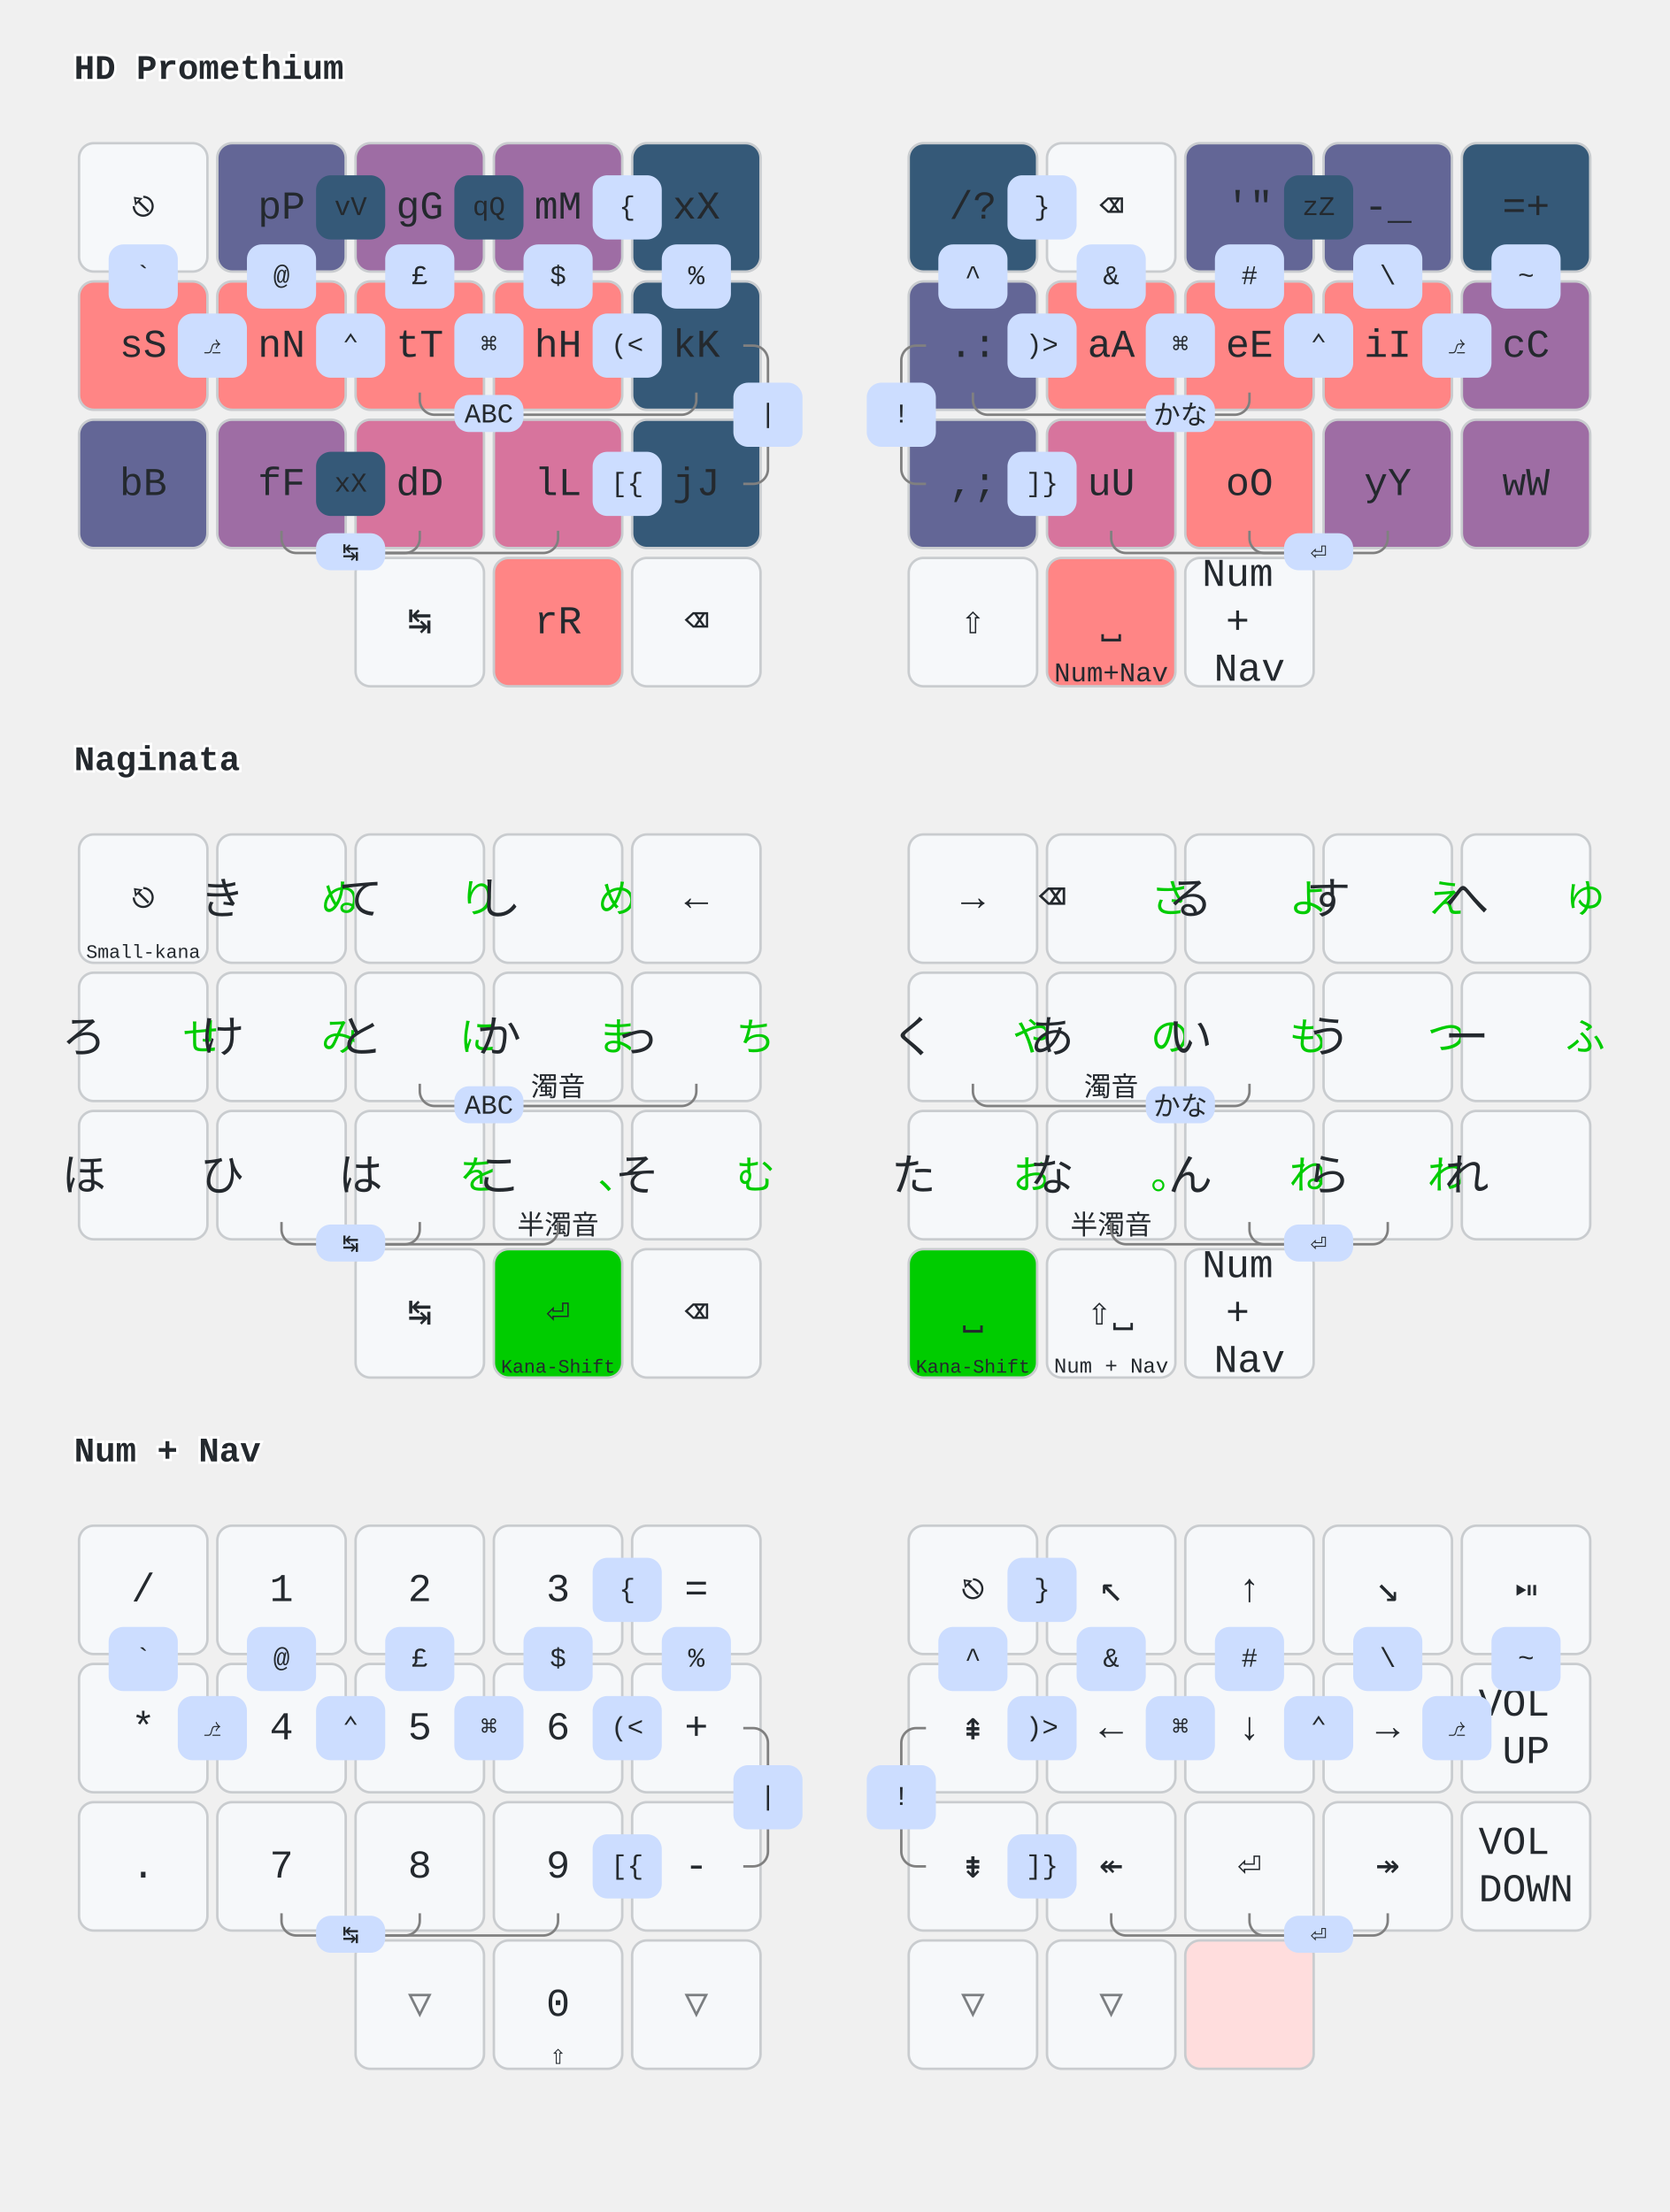
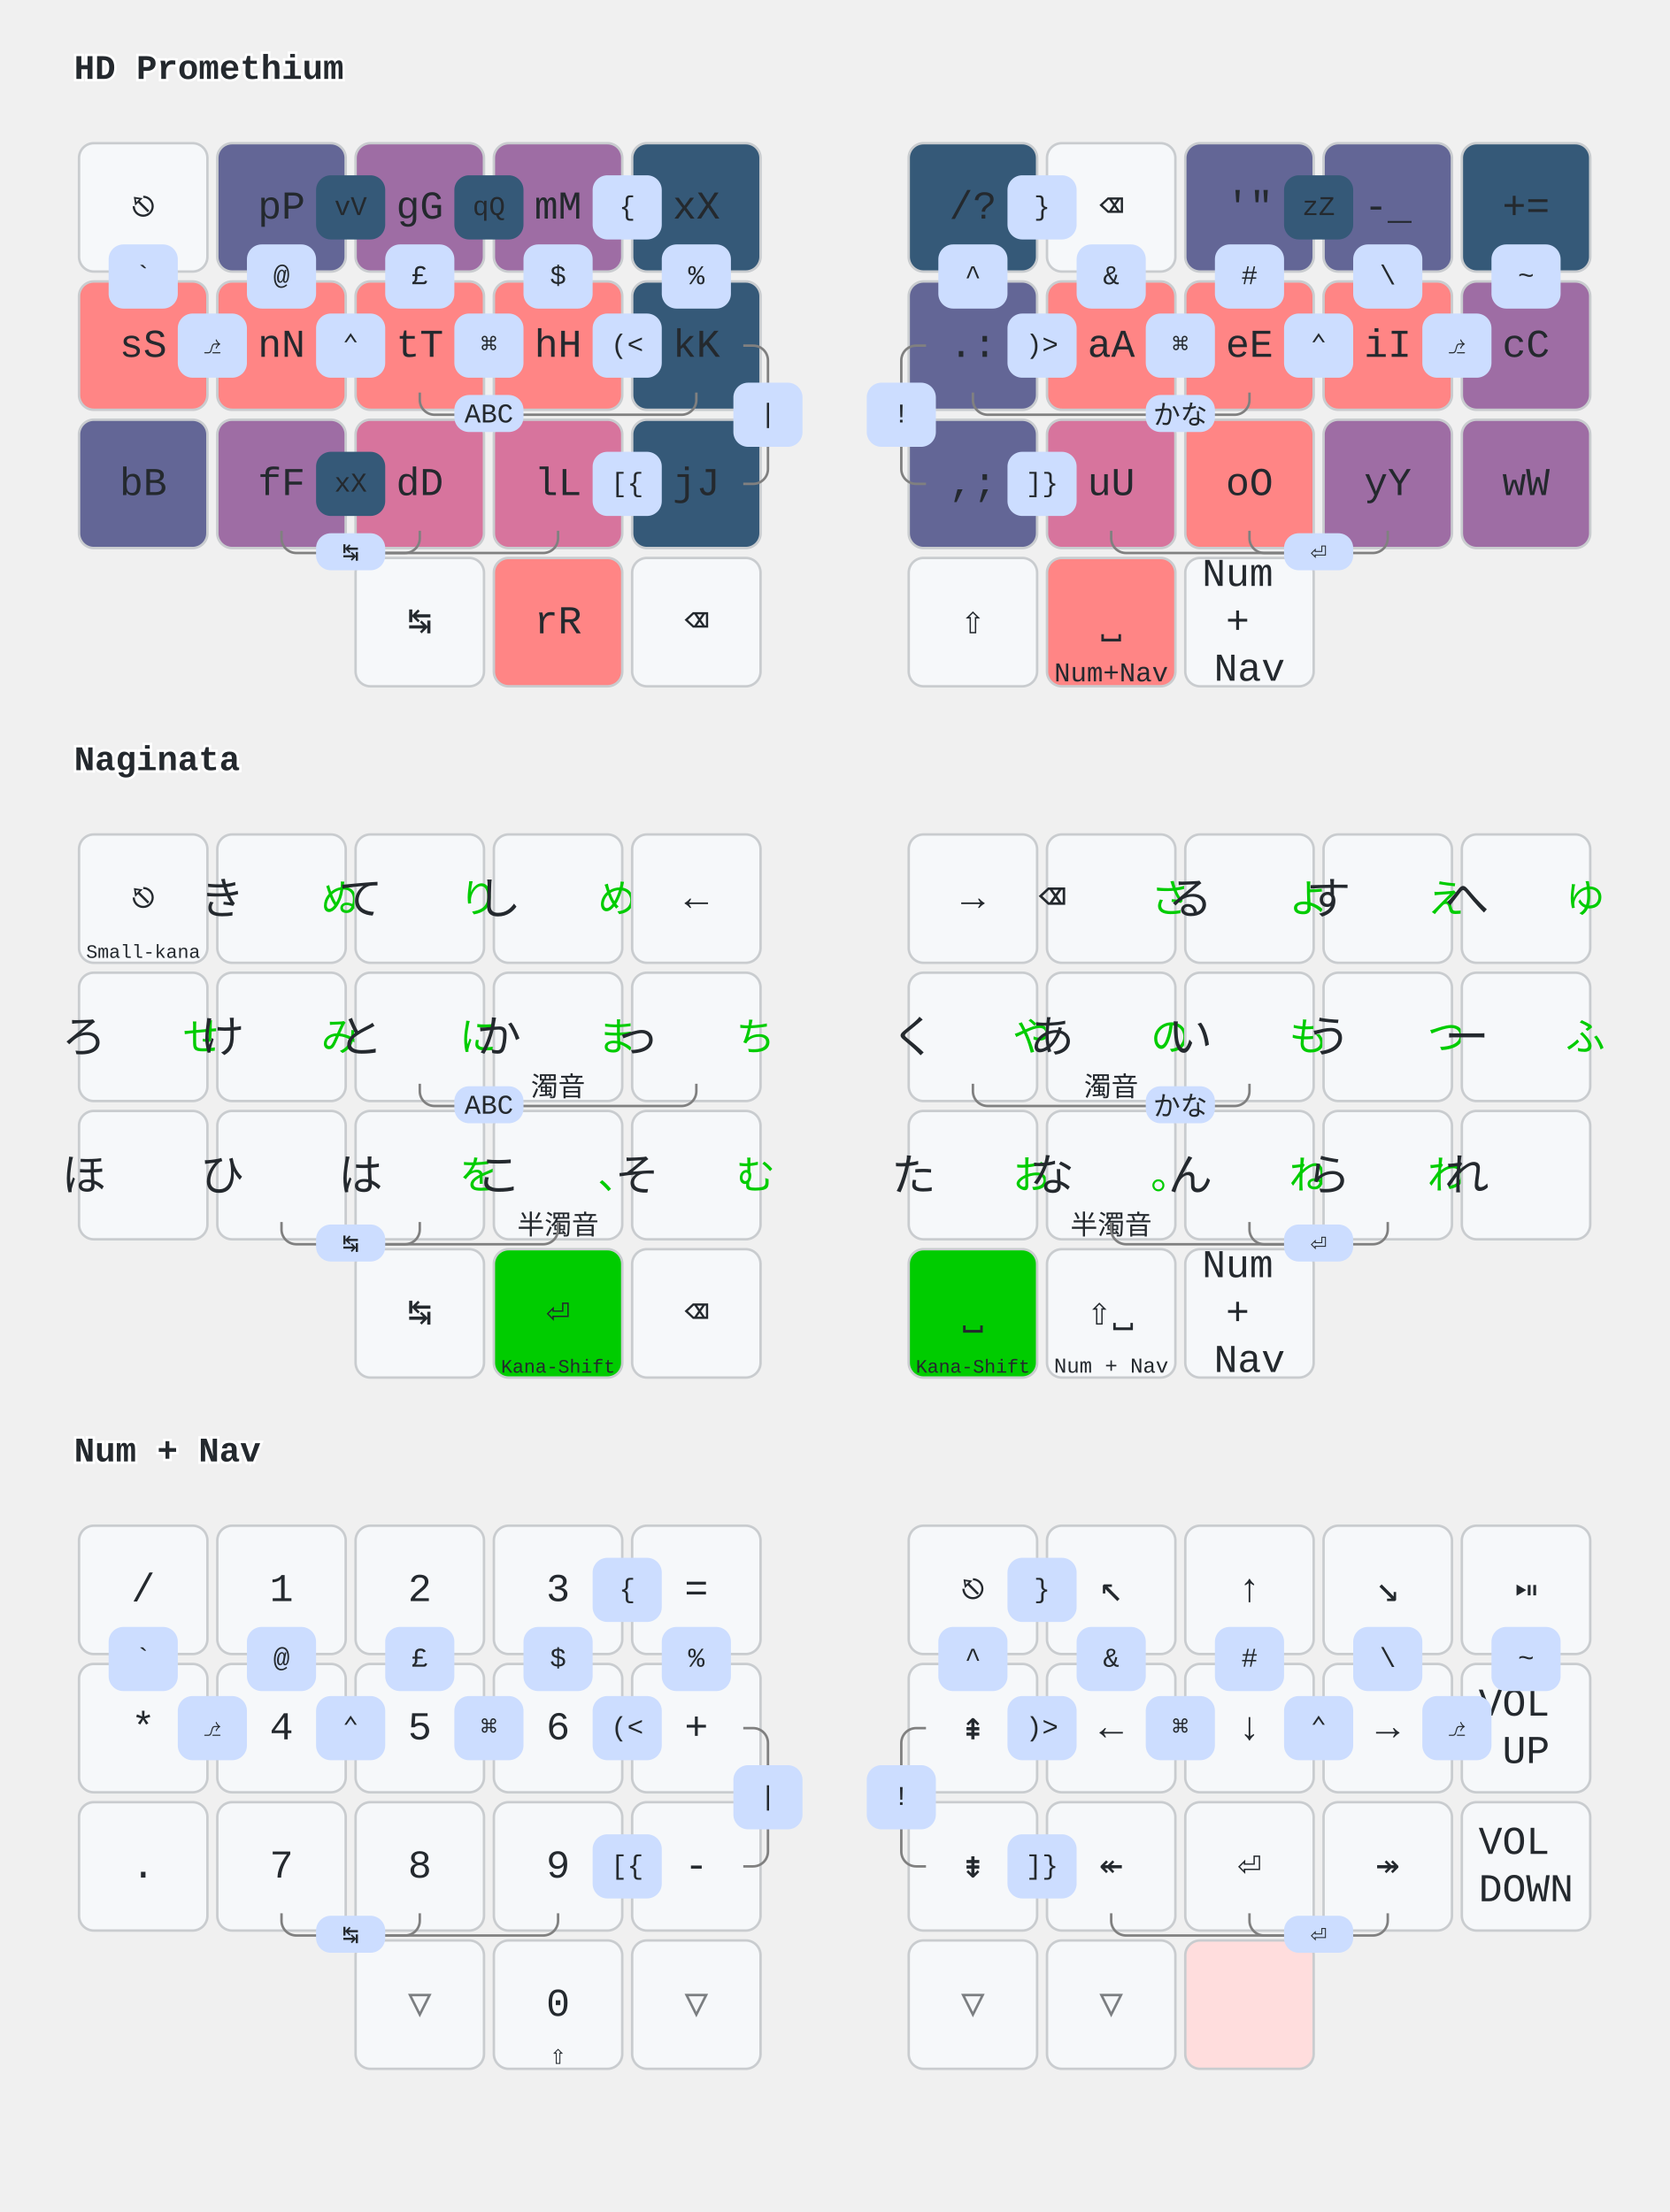
<svg xmlns="http://www.w3.org/2000/svg" width="676" height="896" viewBox="0 0 676 896" class="keymap">
  <style>/* inherit to force styles through use tags*/
svg path {
    fill: inherit;
}
/* font and background color specifications */
svg.keymap {
    font-family: SFMono-Regular,Consolas,Liberation Mono,Menlo,monospace;
    font-size: 14px;
    font-kerning: normal;
    text-rendering: optimizeLegibility;
    fill: #24292e;
}

/* default key styling */
rect.key {
    fill: #f6f8fa;
    stroke: #c9cccf;
    stroke-width: 1;
}

/* color accent for combo boxes */
rect.combo {
    fill: #cdf;
}

/* color accent for held keys */
rect.held, rect.combo.held {
    fill: #fdd;
}

/* color accent for ghost (optional) keys */
rect.ghost, rect.combo.ghost {
    stroke-dasharray: 4, 4;
    stroke-width: 2;
}

text {
    text-anchor: middle;
    dominant-baseline: middle;
}

/* styling for layer labels */
text.label {
    font-weight: bold;
    text-anchor: start;
    stroke: white;
    stroke-width: 2;
    paint-order: stroke;
}

text.tap {
    font-size: 16px;
}

/* styling for combo tap, and key hold/shifted label text */
text.combo, text.hold, text.shifted {
    font-size: 11px;
}

text.hold {
    text-anchor: middle;
    dominant-baseline: auto;
}

text.shifted {
    text-anchor: middle;
    dominant-baseline: hanging;
}

/* styling for hold/shifted label text in combo box */
text.combo.hold, text.combo.shifted {
    font-size: 8px;
}

/* lighter symbol for transparent keys */
text.trans {
    fill: #7b7e81;
}

/* styling for combo dendrons */
path.combo {
    stroke-width: 1;
    stroke: gray;
    fill: none;
}

/* Start Tabler Icons Cleanup */
/* cannot use height/width with glyphs */
.icon-tabler &gt; path {
    fill: inherit;
    stroke: inherit;
}
/* hide tabler's default box */
.icon-tabler &gt; path[stroke="none"][fill="none"] {
    visibility: collapse;
}

rect.low {
    fill: #355978;
}
rect.medium-low {
    fill: #636696;
}
rect.medium {
    fill: #9E6DA4;
}
rect.medium-high {
    fill: #D7749D;
}
rect.high {
    fill: #FF8585;
}

/* green styling for Naginata kana-shift */
rect.kshift {
    fill: #00CC00;
}
text.left {
    font-size: 18px;
    translate: 16px 7px;
}
text.right {
    fill: #00CC00;
    font-size: 16px;
    translate: -16px -10px;
}
</style>
  <g transform="translate(30, 0)" class="layer-HD Promethium">
    <text x="0" y="28" class="label" id="HD-Promethium">HD Promethium</text>
    <g transform="translate(0, 56)">
      <g transform="translate(28, 28)" class="key keypos-0">
        <rect rx="6" ry="6" x="-26" y="-26" width="52" height="52" class="key" />
        <text x="0" y="0" class="key tap">⎋</text>
      </g>
      <g transform="translate(84, 28)" class="key medium-low keypos-1">
        <rect rx="6" ry="6" x="-26" y="-26" width="52" height="52" class="key medium-low" />
        <text x="0" y="0" class="key medium-low tap">pP</text>
      </g>
      <g transform="translate(140, 28)" class="key medium keypos-2">
        <rect rx="6" ry="6" x="-26" y="-26" width="52" height="52" class="key medium" />
        <text x="0" y="0" class="key medium tap">gG</text>
      </g>
      <g transform="translate(196, 28)" class="key medium keypos-3">
        <rect rx="6" ry="6" x="-26" y="-26" width="52" height="52" class="key medium" />
        <text x="0" y="0" class="key medium tap">mM</text>
      </g>
      <g transform="translate(252, 28)" class="key low keypos-4">
        <rect rx="6" ry="6" x="-26" y="-26" width="52" height="52" class="key low" />
        <text x="0" y="0" class="key low tap">xX</text>
      </g>
      <g transform="translate(364, 28)" class="key low keypos-5">
        <rect rx="6" ry="6" x="-26" y="-26" width="52" height="52" class="key low" />
        <text x="0" y="0" class="key low tap">/?</text>
      </g>
      <g transform="translate(420, 28)" class="key keypos-6">
        <rect rx="6" ry="6" x="-26" y="-26" width="52" height="52" class="key" />
        <text x="0" y="0" class="key tap">⌫</text>
      </g>
      <g transform="translate(476, 28)" class="key medium-low keypos-7">
        <rect rx="6" ry="6" x="-26" y="-26" width="52" height="52" class="key medium-low" />
        <text x="0" y="0" class="key medium-low tap">'"</text>
      </g>
      <g transform="translate(532, 28)" class="key medium-low keypos-8">
        <rect rx="6" ry="6" x="-26" y="-26" width="52" height="52" class="key medium-low" />
        <text x="0" y="0" class="key medium-low tap">-_</text>
      </g>
      <g transform="translate(588, 28)" class="key low keypos-9">
        <rect rx="6" ry="6" x="-26" y="-26" width="52" height="52" class="key low" />
-         <text x="0" y="0" class="key low tap">=+</text>
+         <text x="0" y="0" class="key low tap">+=</text>
      </g>
      <g transform="translate(28, 84)" class="key high keypos-10">
        <rect rx="6" ry="6" x="-26" y="-26" width="52" height="52" class="key high" />
        <text x="0" y="0" class="key high tap">sS</text>
      </g>
      <g transform="translate(84, 84)" class="key high keypos-11">
        <rect rx="6" ry="6" x="-26" y="-26" width="52" height="52" class="key high" />
        <text x="0" y="0" class="key high tap">nN</text>
      </g>
      <g transform="translate(140, 84)" class="key high keypos-12">
        <rect rx="6" ry="6" x="-26" y="-26" width="52" height="52" class="key high" />
        <text x="0" y="0" class="key high tap">tT</text>
      </g>
      <g transform="translate(196, 84)" class="key high keypos-13">
        <rect rx="6" ry="6" x="-26" y="-26" width="52" height="52" class="key high" />
        <text x="0" y="0" class="key high tap">hH</text>
      </g>
      <g transform="translate(252, 84)" class="key low keypos-14">
        <rect rx="6" ry="6" x="-26" y="-26" width="52" height="52" class="key low" />
        <text x="0" y="0" class="key low tap">kK</text>
      </g>
      <g transform="translate(364, 84)" class="key medium-low keypos-15">
        <rect rx="6" ry="6" x="-26" y="-26" width="52" height="52" class="key medium-low" />
        <text x="0" y="0" class="key medium-low tap">.:</text>
      </g>
      <g transform="translate(420, 84)" class="key high keypos-16">
        <rect rx="6" ry="6" x="-26" y="-26" width="52" height="52" class="key high" />
        <text x="0" y="0" class="key high tap">aA</text>
      </g>
      <g transform="translate(476, 84)" class="key high keypos-17">
        <rect rx="6" ry="6" x="-26" y="-26" width="52" height="52" class="key high" />
        <text x="0" y="0" class="key high tap">eE</text>
      </g>
      <g transform="translate(532, 84)" class="key high keypos-18">
        <rect rx="6" ry="6" x="-26" y="-26" width="52" height="52" class="key high" />
        <text x="0" y="0" class="key high tap">iI</text>
      </g>
      <g transform="translate(588, 84)" class="key medium keypos-19">
        <rect rx="6" ry="6" x="-26" y="-26" width="52" height="52" class="key medium" />
        <text x="0" y="0" class="key medium tap">cC</text>
      </g>
      <g transform="translate(28, 140)" class="key medium-low keypos-20">
        <rect rx="6" ry="6" x="-26" y="-26" width="52" height="52" class="key medium-low" />
        <text x="0" y="0" class="key medium-low tap">bB</text>
      </g>
      <g transform="translate(84, 140)" class="key medium keypos-21">
        <rect rx="6" ry="6" x="-26" y="-26" width="52" height="52" class="key medium" />
        <text x="0" y="0" class="key medium tap">fF</text>
      </g>
      <g transform="translate(140, 140)" class="key medium-high keypos-22">
        <rect rx="6" ry="6" x="-26" y="-26" width="52" height="52" class="key medium-high" />
        <text x="0" y="0" class="key medium-high tap">dD</text>
      </g>
      <g transform="translate(196, 140)" class="key medium-high keypos-23">
        <rect rx="6" ry="6" x="-26" y="-26" width="52" height="52" class="key medium-high" />
        <text x="0" y="0" class="key medium-high tap">lL</text>
      </g>
      <g transform="translate(252, 140)" class="key low keypos-24">
        <rect rx="6" ry="6" x="-26" y="-26" width="52" height="52" class="key low" />
        <text x="0" y="0" class="key low tap">jJ</text>
      </g>
      <g transform="translate(364, 140)" class="key medium-low keypos-25">
        <rect rx="6" ry="6" x="-26" y="-26" width="52" height="52" class="key medium-low" />
        <text x="0" y="0" class="key medium-low tap">,;</text>
      </g>
      <g transform="translate(420, 140)" class="key medium-high keypos-26">
        <rect rx="6" ry="6" x="-26" y="-26" width="52" height="52" class="key medium-high" />
        <text x="0" y="0" class="key medium-high tap">uU</text>
      </g>
      <g transform="translate(476, 140)" class="key high keypos-27">
        <rect rx="6" ry="6" x="-26" y="-26" width="52" height="52" class="key high" />
        <text x="0" y="0" class="key high tap">oO</text>
      </g>
      <g transform="translate(532, 140)" class="key medium keypos-28">
        <rect rx="6" ry="6" x="-26" y="-26" width="52" height="52" class="key medium" />
        <text x="0" y="0" class="key medium tap">yY</text>
      </g>
      <g transform="translate(588, 140)" class="key medium keypos-29">
        <rect rx="6" ry="6" x="-26" y="-26" width="52" height="52" class="key medium" />
        <text x="0" y="0" class="key medium tap">wW</text>
      </g>
      <g transform="translate(140, 196)" class="key keypos-30">
        <rect rx="6" ry="6" x="-26" y="-26" width="52" height="52" class="key" />
        <text x="0" y="0" class="key tap">↹</text>
      </g>
      <g transform="translate(196, 196)" class="key high keypos-31">
        <rect rx="6" ry="6" x="-26" y="-26" width="52" height="52" class="key high" />
        <text x="0" y="0" class="key high tap">rR</text>
      </g>
      <g transform="translate(252, 196)" class="key keypos-32">
        <rect rx="6" ry="6" x="-26" y="-26" width="52" height="52" class="key" />
        <text x="0" y="0" class="key tap">⌫</text>
      </g>
      <g transform="translate(364, 196)" class="key keypos-33">
        <rect rx="6" ry="6" x="-26" y="-26" width="52" height="52" class="key" />
        <text x="0" y="0" class="key tap">⇧</text>
      </g>
      <g transform="translate(420, 196)" class="key high keypos-34">
        <rect rx="6" ry="6" x="-26" y="-26" width="52" height="52" class="key high" />
        <text x="0" y="0" class="key high tap">⎵</text>
        <text x="0" y="24" class="key high hold">Num+Nav</text>
      </g>
      <g transform="translate(476, 196)" class="key keypos-35">
        <rect rx="6" ry="6" x="-26" y="-26" width="52" height="52" class="key" />
        <a href="#Num--Nav">
          <text x="0" y="0" class="key tap layer-activator">
            <tspan x="0" dy="-1.2em">Num</tspan>
            <tspan x="0" dy="1.2em">+</tspan>
            <tspan x="0" dy="1.2em">Nav</tspan>
          </text>
        </a>
      </g>
      <g class="combo combopos-2">
        <path d="M448,112 h-78 a6.0,6.0 0 0 1 -6.0,-6.0 v-3" class="combo" />
        <path d="M448,112 h22 a6.0,6.0 0 0 0 6.0,-6.0 v-3" class="combo" />
        <rect rx="6" ry="6" x="434" y="104" width="28" height="15" class="combo" />
        <text x="448" y="112" class="combo tap">かな</text>
      </g>
      <g class="combo combopos-3">
        <path d="M168,112 h78 a6.0,6.0 0 0 0 6.0,-6.0 v-3" class="combo" />
        <path d="M168,112 h-22 a6.0,6.0 0 0 1 -6.0,-6.0 v-3" class="combo" />
        <rect rx="6" ry="6" x="154" y="104" width="28" height="15" class="combo" />
        <text x="168" y="112" class="combo tap">ABC</text>
      </g>
      <g class="combo combopos-4">
        <path d="M112,168 h78 a6.0,6.0 0 0 0 6.0,-6.0 v-3" class="combo" />
        <path d="M112,168 h22 a6.0,6.0 0 0 0 6.0,-6.0 v-3" class="combo" />
        <path d="M112,168 h-22 a6.0,6.0 0 0 1 -6.0,-6.0 v-3" class="combo" />
        <rect rx="6" ry="6" x="98" y="160" width="28" height="15" class="combo" />
        <text x="112" y="168" class="combo tap">↹</text>
      </g>
      <g class="combo combopos-5">
        <path d="M504,168 h-78 a6.0,6.0 0 0 1 -6.0,-6.0 v-3" class="combo" />
        <path d="M504,168 h-22 a6.0,6.0 0 0 1 -6.0,-6.0 v-3" class="combo" />
        <path d="M504,168 h22 a6.0,6.0 0 0 0 6.0,-6.0 v-3" class="combo" />
        <rect rx="6" ry="6" x="490" y="160" width="28" height="15" class="combo" />
        <text x="504" y="168" class="combo tap">⏎</text>
      </g>
      <g class="combo combopos-6">
        <rect rx="6" ry="6" x="42" y="71" width="28" height="26" class="combo" />
        <text x="56" y="84" class="combo tap">⎇</text>
      </g>
      <g class="combo combopos-7">
        <rect rx="6" ry="6" x="98" y="71" width="28" height="26" class="combo" />
        <text x="112" y="84" class="combo tap">⌃</text>
      </g>
      <g class="combo combopos-8">
        <rect rx="6" ry="6" x="154" y="71" width="28" height="26" class="combo" />
        <text x="168" y="84" class="combo tap">⌘</text>
      </g>
      <g class="combo combopos-9">
        <rect rx="6" ry="6" x="546" y="71" width="28" height="26" class="combo" />
        <text x="560" y="84" class="combo tap">⎇</text>
      </g>
      <g class="combo combopos-10">
        <rect rx="6" ry="6" x="490" y="71" width="28" height="26" class="combo" />
        <text x="504" y="84" class="combo tap">⌃</text>
      </g>
      <g class="combo combopos-11">
        <rect rx="6" ry="6" x="434" y="71" width="28" height="26" class="combo" />
        <text x="448" y="84" class="combo tap">⌘</text>
      </g>
      <g class="combo low combopos-12">
        <rect rx="6" ry="6" x="154" y="15" width="28" height="26" class="combo low" />
        <text x="168" y="28" class="combo low tap">qQ</text>
      </g>
      <g class="combo low combopos-13">
        <rect rx="6" ry="6" x="490" y="15" width="28" height="26" class="combo low" />
        <text x="504" y="28" class="combo low tap">zZ</text>
      </g>
      <g class="combo low combopos-14">
        <rect rx="6" ry="6" x="98" y="15" width="28" height="26" class="combo low" />
        <text x="112" y="28" class="combo low tap">vV</text>
      </g>
      <g class="combo low combopos-15">
        <rect rx="6" ry="6" x="98" y="127" width="28" height="26" class="combo low" />
        <text x="112" y="140" class="combo low tap">xX</text>
      </g>
      <g class="combo combopos-16">
        <rect rx="6" ry="6" x="14" y="43" width="28" height="26" class="combo" />
        <text x="28" y="56" class="combo tap">`</text>
      </g>
      <g class="combo combopos-17">
        <rect rx="6" ry="6" x="70" y="43" width="28" height="26" class="combo" />
        <text x="84" y="56" class="combo tap">@</text>
      </g>
      <g class="combo combopos-18">
        <rect rx="6" ry="6" x="126" y="43" width="28" height="26" class="combo" />
        <text x="140" y="56" class="combo tap">£</text>
      </g>
      <g class="combo combopos-19">
        <rect rx="6" ry="6" x="182" y="43" width="28" height="26" class="combo" />
        <text x="196" y="56" class="combo tap">$</text>
      </g>
      <g class="combo combopos-20">
        <rect rx="6" ry="6" x="238" y="43" width="28" height="26" class="combo" />
        <text x="252" y="56" class="combo tap">%</text>
      </g>
      <g class="combo combopos-21">
        <path d="M281,112 v-22 a6.0,6.0 0 0 0 -6.0,-6.0 h-4" class="combo" />
        <path d="M281,112 v22 a6.0,6.0 0 0 1 -6.0,6.0 h-4" class="combo" />
        <rect rx="6" ry="6" x="267" y="99" width="28" height="26" class="combo" />
        <text x="281" y="112" class="combo tap">|</text>
      </g>
      <g class="combo combopos-22">
        <path d="M335,112 v-22 a6.0,6.0 0 0 1 6.0,-6.0 h4" class="combo" />
        <path d="M335,112 v22 a6.0,6.0 0 0 0 6.0,6.0 h4" class="combo" />
        <rect rx="6" ry="6" x="321" y="99" width="28" height="26" class="combo" />
        <text x="335" y="112" class="combo tap">!</text>
      </g>
      <g class="combo combopos-23">
        <rect rx="6" ry="6" x="350" y="43" width="28" height="26" class="combo" />
        <text x="364" y="56" class="combo tap">^</text>
      </g>
      <g class="combo combopos-24">
        <rect rx="6" ry="6" x="406" y="43" width="28" height="26" class="combo" />
        <text x="420" y="56" class="combo tap">&amp;</text>
      </g>
      <g class="combo combopos-25">
        <rect rx="6" ry="6" x="462" y="43" width="28" height="26" class="combo" />
        <text x="476" y="56" class="combo tap">#</text>
      </g>
      <g class="combo combopos-26">
        <rect rx="6" ry="6" x="518" y="43" width="28" height="26" class="combo" />
        <text x="532" y="56" class="combo tap">\</text>
      </g>
      <g class="combo combopos-27">
        <rect rx="6" ry="6" x="574" y="43" width="28" height="26" class="combo" />
        <text x="588" y="56" class="combo tap">~</text>
      </g>
      <g class="combo combopos-28">
        <rect rx="6" ry="6" x="210" y="15" width="28" height="26" class="combo" />
        <text x="224" y="28" class="combo tap">{</text>
      </g>
      <g class="combo combopos-29">
        <rect rx="6" ry="6" x="378" y="15" width="28" height="26" class="combo" />
        <text x="392" y="28" class="combo tap">}</text>
      </g>
      <g class="combo combopos-30">
        <rect rx="6" ry="6" x="210" y="71" width="28" height="26" class="combo" />
        <text x="224" y="84" class="combo tap">(&lt;</text>
      </g>
      <g class="combo combopos-31">
        <rect rx="6" ry="6" x="378" y="71" width="28" height="26" class="combo" />
        <text x="392" y="84" class="combo tap">)&gt;</text>
      </g>
      <g class="combo combopos-32">
        <rect rx="6" ry="6" x="210" y="127" width="28" height="26" class="combo" />
        <text x="224" y="140" class="combo tap">[{</text>
      </g>
      <g class="combo combopos-33">
        <rect rx="6" ry="6" x="378" y="127" width="28" height="26" class="combo" />
        <text x="392" y="140" class="combo tap">]}</text>
      </g>
    </g>
  </g>
  <g transform="translate(30, 280)" class="layer-Naginata">
    <text x="0" y="28" class="label" id="Naginata">Naginata</text>
    <g transform="translate(0, 56)">
      <g transform="translate(28, 28)" class="key keypos-0">
        <rect rx="6" ry="6" x="-26" y="-26" width="52" height="52" class="key" />
        <text x="0" y="0" class="key tap">⎋</text>
        <text x="0" y="24" class="key hold">
          <tspan style="font-size: 70%">Small-kana</tspan>
        </text>
      </g>
      <g transform="translate(84, 28)" class="key keypos-1">
        <rect rx="6" ry="6" x="-26" y="-26" width="52" height="52" class="key" />
        <text x="-24" y="0" class="key left">き</text>
        <text x="24" y="0" class="key right">ぬ</text>
      </g>
      <g transform="translate(140, 28)" class="key keypos-2">
        <rect rx="6" ry="6" x="-26" y="-26" width="52" height="52" class="key" />
        <text x="-24" y="0" class="key left">て</text>
        <text x="24" y="0" class="key right">り</text>
      </g>
      <g transform="translate(196, 28)" class="key keypos-3">
        <rect rx="6" ry="6" x="-26" y="-26" width="52" height="52" class="key" />
        <text x="-24" y="0" class="key left">し</text>
        <text x="24" y="0" class="key right">め</text>
      </g>
      <g transform="translate(252, 28)" class="key keypos-4">
        <rect rx="6" ry="6" x="-26" y="-26" width="52" height="52" class="key" />
        <text x="0" y="0" class="key tap">←</text>
      </g>
      <g transform="translate(364, 28)" class="key keypos-5">
        <rect rx="6" ry="6" x="-26" y="-26" width="52" height="52" class="key" />
        <text x="0" y="0" class="key tap">→</text>
      </g>
      <g transform="translate(420, 28)" class="key keypos-6">
        <rect rx="6" ry="6" x="-26" y="-26" width="52" height="52" class="key" />
        <text x="-24" y="0" class="key left">⌫</text>
        <text x="24" y="0" class="key right">さ</text>
      </g>
      <g transform="translate(476, 28)" class="key keypos-7">
        <rect rx="6" ry="6" x="-26" y="-26" width="52" height="52" class="key" />
        <text x="-24" y="0" class="key left">る</text>
        <text x="24" y="0" class="key right">よ</text>
      </g>
      <g transform="translate(532, 28)" class="key keypos-8">
        <rect rx="6" ry="6" x="-26" y="-26" width="52" height="52" class="key" />
        <text x="-24" y="0" class="key left">す</text>
        <text x="24" y="0" class="key right">え</text>
      </g>
      <g transform="translate(588, 28)" class="key keypos-9">
        <rect rx="6" ry="6" x="-26" y="-26" width="52" height="52" class="key" />
        <text x="-24" y="0" class="key left">へ</text>
        <text x="24" y="0" class="key right">ゆ</text>
      </g>
      <g transform="translate(28, 84)" class="key keypos-10">
        <rect rx="6" ry="6" x="-26" y="-26" width="52" height="52" class="key" />
        <text x="-24" y="0" class="key left">ろ</text>
        <text x="24" y="0" class="key right">せ</text>
      </g>
      <g transform="translate(84, 84)" class="key keypos-11">
        <rect rx="6" ry="6" x="-26" y="-26" width="52" height="52" class="key" />
        <text x="-24" y="0" class="key left">け</text>
        <text x="24" y="0" class="key right">み</text>
      </g>
      <g transform="translate(140, 84)" class="key keypos-12">
        <rect rx="6" ry="6" x="-26" y="-26" width="52" height="52" class="key" />
        <text x="-24" y="0" class="key left">と</text>
        <text x="24" y="0" class="key right">に</text>
      </g>
      <g transform="translate(196, 84)" class="key keypos-13">
        <rect rx="6" ry="6" x="-26" y="-26" width="52" height="52" class="key" />
        <text x="0" y="24" class="key hold">濁音</text>
        <text x="-24" y="0" class="key left">か</text>
        <text x="24" y="0" class="key right">ま</text>
      </g>
      <g transform="translate(252, 84)" class="key keypos-14">
        <rect rx="6" ry="6" x="-26" y="-26" width="52" height="52" class="key" />
        <text x="-24" y="0" class="key left">っ</text>
        <text x="24" y="0" class="key right">ち</text>
      </g>
      <g transform="translate(364, 84)" class="key keypos-15">
        <rect rx="6" ry="6" x="-26" y="-26" width="52" height="52" class="key" />
        <text x="-24" y="0" class="key left">く</text>
        <text x="24" y="0" class="key right">や</text>
      </g>
      <g transform="translate(420, 84)" class="key keypos-16">
        <rect rx="6" ry="6" x="-26" y="-26" width="52" height="52" class="key" />
        <text x="0" y="24" class="key hold">濁音</text>
        <text x="-24" y="0" class="key left">あ</text>
        <text x="24" y="0" class="key right">の</text>
      </g>
      <g transform="translate(476, 84)" class="key keypos-17">
        <rect rx="6" ry="6" x="-26" y="-26" width="52" height="52" class="key" />
        <text x="-24" y="0" class="key left">い</text>
        <text x="24" y="0" class="key right">も</text>
      </g>
      <g transform="translate(532, 84)" class="key keypos-18">
        <rect rx="6" ry="6" x="-26" y="-26" width="52" height="52" class="key" />
        <text x="-24" y="0" class="key left">う</text>
        <text x="24" y="0" class="key right">つ</text>
      </g>
      <g transform="translate(588, 84)" class="key keypos-19">
        <rect rx="6" ry="6" x="-26" y="-26" width="52" height="52" class="key" />
        <text x="-24" y="0" class="key left">ー</text>
        <text x="24" y="0" class="key right">ふ</text>
      </g>
      <g transform="translate(28, 140)" class="key keypos-20">
        <rect rx="6" ry="6" x="-26" y="-26" width="52" height="52" class="key" />
        <text x="-24" y="0" class="key left">ほ</text>
      </g>
      <g transform="translate(84, 140)" class="key keypos-21">
        <rect rx="6" ry="6" x="-26" y="-26" width="52" height="52" class="key" />
        <text x="-24" y="0" class="key left">ひ</text>
      </g>
      <g transform="translate(140, 140)" class="key keypos-22">
        <rect rx="6" ry="6" x="-26" y="-26" width="52" height="52" class="key" />
        <text x="-24" y="0" class="key left">は</text>
        <text x="24" y="0" class="key right">を</text>
      </g>
      <g transform="translate(196, 140)" class="key keypos-23">
        <rect rx="6" ry="6" x="-26" y="-26" width="52" height="52" class="key" />
        <text x="0" y="24" class="key hold">半濁音</text>
        <text x="-24" y="0" class="key left">こ</text>
        <text x="24" y="0" class="key right">、</text>
      </g>
      <g transform="translate(252, 140)" class="key keypos-24">
        <rect rx="6" ry="6" x="-26" y="-26" width="52" height="52" class="key" />
        <text x="-24" y="0" class="key left">そ</text>
        <text x="24" y="0" class="key right">む</text>
      </g>
      <g transform="translate(364, 140)" class="key keypos-25">
        <rect rx="6" ry="6" x="-26" y="-26" width="52" height="52" class="key" />
        <text x="-24" y="0" class="key left">た</text>
        <text x="24" y="0" class="key right">お</text>
      </g>
      <g transform="translate(420, 140)" class="key keypos-26">
        <rect rx="6" ry="6" x="-26" y="-26" width="52" height="52" class="key" />
        <text x="0" y="24" class="key hold">半濁音</text>
        <text x="-24" y="0" class="key left">な</text>
        <text x="24" y="0" class="key right">。</text>
      </g>
      <g transform="translate(476, 140)" class="key keypos-27">
        <rect rx="6" ry="6" x="-26" y="-26" width="52" height="52" class="key" />
        <text x="-24" y="0" class="key left">ん</text>
        <text x="24" y="0" class="key right">ね</text>
      </g>
      <g transform="translate(532, 140)" class="key keypos-28">
        <rect rx="6" ry="6" x="-26" y="-26" width="52" height="52" class="key" />
        <text x="-24" y="0" class="key left">ら</text>
        <text x="24" y="0" class="key right">わ</text>
      </g>
      <g transform="translate(588, 140)" class="key keypos-29">
        <rect rx="6" ry="6" x="-26" y="-26" width="52" height="52" class="key" />
        <text x="-24" y="0" class="key left">れ</text>
      </g>
      <g transform="translate(140, 196)" class="key keypos-30">
        <rect rx="6" ry="6" x="-26" y="-26" width="52" height="52" class="key" />
        <text x="0" y="0" class="key tap">↹</text>
      </g>
      <g transform="translate(196, 196)" class="key kshift keypos-31">
        <rect rx="6" ry="6" x="-26" y="-26" width="52" height="52" class="key kshift" />
        <text x="0" y="0" class="key kshift tap">⏎</text>
        <text x="0" y="24" class="key kshift hold">
          <tspan style="font-size: 70%">Kana-Shift</tspan>
        </text>
      </g>
      <g transform="translate(252, 196)" class="key keypos-32">
        <rect rx="6" ry="6" x="-26" y="-26" width="52" height="52" class="key" />
        <text x="0" y="0" class="key tap">⌫</text>
      </g>
      <g transform="translate(364, 196)" class="key kshift keypos-33">
        <rect rx="6" ry="6" x="-26" y="-26" width="52" height="52" class="key kshift" />
        <text x="0" y="0" class="key kshift tap">⎵</text>
        <text x="0" y="24" class="key kshift hold">
          <tspan style="font-size: 70%">Kana-Shift</tspan>
        </text>
      </g>
      <g transform="translate(420, 196)" class="key keypos-34">
        <rect rx="6" ry="6" x="-26" y="-26" width="52" height="52" class="key" />
        <text x="0" y="0" class="key tap">⇧⎵</text>
        <a href="#Num--Nav">
          <text x="0" y="24" class="key hold layer-activator">
            <tspan style="font-size: 78%">Num + Nav</tspan>
          </text>
        </a>
      </g>
      <g transform="translate(476, 196)" class="key keypos-35">
        <rect rx="6" ry="6" x="-26" y="-26" width="52" height="52" class="key" />
        <a href="#Num--Nav">
          <text x="0" y="0" class="key tap layer-activator">
            <tspan x="0" dy="-1.2em">Num</tspan>
            <tspan x="0" dy="1.2em">+</tspan>
            <tspan x="0" dy="1.2em">Nav</tspan>
          </text>
        </a>
      </g>
      <g class="combo combopos-0">
        <path d="M448,112 h-78 a6.0,6.0 0 0 1 -6.0,-6.0 v-3" class="combo" />
        <path d="M448,112 h22 a6.0,6.0 0 0 0 6.0,-6.0 v-3" class="combo" />
        <rect rx="6" ry="6" x="434" y="104" width="28" height="15" class="combo" />
        <text x="448" y="112" class="combo tap">かな</text>
      </g>
      <g class="combo combopos-1">
        <path d="M168,112 h78 a6.0,6.0 0 0 0 6.0,-6.0 v-3" class="combo" />
        <path d="M168,112 h-22 a6.0,6.0 0 0 1 -6.0,-6.0 v-3" class="combo" />
        <rect rx="6" ry="6" x="154" y="104" width="28" height="15" class="combo" />
        <text x="168" y="112" class="combo tap">ABC</text>
      </g>
      <g class="combo combopos-2">
        <path d="M112,168 h78 a6.0,6.0 0 0 0 6.0,-6.0 v-3" class="combo" />
        <path d="M112,168 h22 a6.0,6.0 0 0 0 6.0,-6.0 v-3" class="combo" />
        <path d="M112,168 h-22 a6.0,6.0 0 0 1 -6.0,-6.0 v-3" class="combo" />
        <rect rx="6" ry="6" x="98" y="160" width="28" height="15" class="combo" />
        <text x="112" y="168" class="combo tap">↹</text>
      </g>
      <g class="combo combopos-3">
        <path d="M504,168 h-78 a6.0,6.0 0 0 1 -6.0,-6.0 v-3" class="combo" />
        <path d="M504,168 h-22 a6.0,6.0 0 0 1 -6.0,-6.0 v-3" class="combo" />
        <path d="M504,168 h22 a6.0,6.0 0 0 0 6.0,-6.0 v-3" class="combo" />
        <rect rx="6" ry="6" x="490" y="160" width="28" height="15" class="combo" />
        <text x="504" y="168" class="combo tap">⏎</text>
      </g>
    </g>
  </g>
  <g transform="translate(30, 560)" class="layer-Num + Nav">
    <text x="0" y="28" class="label" id="Num--Nav">Num + Nav</text>
    <g transform="translate(0, 56)">
      <g transform="translate(28, 28)" class="key keypos-0">
        <rect rx="6" ry="6" x="-26" y="-26" width="52" height="52" class="key" />
        <text x="0" y="0" class="key tap">/</text>
      </g>
      <g transform="translate(84, 28)" class="key keypos-1">
        <rect rx="6" ry="6" x="-26" y="-26" width="52" height="52" class="key" />
        <text x="0" y="0" class="key tap">1</text>
      </g>
      <g transform="translate(140, 28)" class="key keypos-2">
        <rect rx="6" ry="6" x="-26" y="-26" width="52" height="52" class="key" />
        <text x="0" y="0" class="key tap">2</text>
      </g>
      <g transform="translate(196, 28)" class="key keypos-3">
        <rect rx="6" ry="6" x="-26" y="-26" width="52" height="52" class="key" />
        <text x="0" y="0" class="key tap">3</text>
      </g>
      <g transform="translate(252, 28)" class="key keypos-4">
        <rect rx="6" ry="6" x="-26" y="-26" width="52" height="52" class="key" />
        <text x="0" y="0" class="key tap">=</text>
      </g>
      <g transform="translate(364, 28)" class="key keypos-5">
        <rect rx="6" ry="6" x="-26" y="-26" width="52" height="52" class="key" />
        <text x="0" y="0" class="key tap">⎋</text>
      </g>
      <g transform="translate(420, 28)" class="key keypos-6">
        <rect rx="6" ry="6" x="-26" y="-26" width="52" height="52" class="key" />
        <text x="0" y="0" class="key tap">↖</text>
      </g>
      <g transform="translate(476, 28)" class="key keypos-7">
        <rect rx="6" ry="6" x="-26" y="-26" width="52" height="52" class="key" />
        <text x="0" y="0" class="key tap">↑</text>
      </g>
      <g transform="translate(532, 28)" class="key keypos-8">
        <rect rx="6" ry="6" x="-26" y="-26" width="52" height="52" class="key" />
        <text x="0" y="0" class="key tap">↘</text>
      </g>
      <g transform="translate(588, 28)" class="key keypos-9">
        <rect rx="6" ry="6" x="-26" y="-26" width="52" height="52" class="key" />
        <text x="0" y="0" class="key tap">⏯</text>
      </g>
      <g transform="translate(28, 84)" class="key keypos-10">
        <rect rx="6" ry="6" x="-26" y="-26" width="52" height="52" class="key" />
        <text x="0" y="0" class="key tap">*</text>
      </g>
      <g transform="translate(84, 84)" class="key keypos-11">
        <rect rx="6" ry="6" x="-26" y="-26" width="52" height="52" class="key" />
        <text x="0" y="0" class="key tap">4</text>
      </g>
      <g transform="translate(140, 84)" class="key keypos-12">
        <rect rx="6" ry="6" x="-26" y="-26" width="52" height="52" class="key" />
        <text x="0" y="0" class="key tap">5</text>
      </g>
      <g transform="translate(196, 84)" class="key keypos-13">
        <rect rx="6" ry="6" x="-26" y="-26" width="52" height="52" class="key" />
        <text x="0" y="0" class="key tap">6</text>
      </g>
      <g transform="translate(252, 84)" class="key keypos-14">
        <rect rx="6" ry="6" x="-26" y="-26" width="52" height="52" class="key" />
        <text x="0" y="0" class="key tap">+</text>
      </g>
      <g transform="translate(364, 84)" class="key keypos-15">
        <rect rx="6" ry="6" x="-26" y="-26" width="52" height="52" class="key" />
        <text x="0" y="0" class="key tap">⇞</text>
      </g>
      <g transform="translate(420, 84)" class="key keypos-16">
        <rect rx="6" ry="6" x="-26" y="-26" width="52" height="52" class="key" />
        <text x="0" y="0" class="key tap">←</text>
      </g>
      <g transform="translate(476, 84)" class="key keypos-17">
        <rect rx="6" ry="6" x="-26" y="-26" width="52" height="52" class="key" />
        <text x="0" y="0" class="key tap">↓</text>
      </g>
      <g transform="translate(532, 84)" class="key keypos-18">
        <rect rx="6" ry="6" x="-26" y="-26" width="52" height="52" class="key" />
        <text x="0" y="0" class="key tap">→</text>
      </g>
      <g transform="translate(588, 84)" class="key keypos-19">
        <rect rx="6" ry="6" x="-26" y="-26" width="52" height="52" class="key" />
        <text x="0" y="0" class="key tap">
          <tspan x="0" dy="-0.6em">VOL</tspan>
          <tspan x="0" dy="1.2em">UP</tspan>
        </text>
      </g>
      <g transform="translate(28, 140)" class="key keypos-20">
        <rect rx="6" ry="6" x="-26" y="-26" width="52" height="52" class="key" />
        <text x="0" y="0" class="key tap">.</text>
      </g>
      <g transform="translate(84, 140)" class="key keypos-21">
        <rect rx="6" ry="6" x="-26" y="-26" width="52" height="52" class="key" />
        <text x="0" y="0" class="key tap">7</text>
      </g>
      <g transform="translate(140, 140)" class="key keypos-22">
        <rect rx="6" ry="6" x="-26" y="-26" width="52" height="52" class="key" />
        <text x="0" y="0" class="key tap">8</text>
      </g>
      <g transform="translate(196, 140)" class="key keypos-23">
        <rect rx="6" ry="6" x="-26" y="-26" width="52" height="52" class="key" />
        <text x="0" y="0" class="key tap">9</text>
      </g>
      <g transform="translate(252, 140)" class="key keypos-24">
        <rect rx="6" ry="6" x="-26" y="-26" width="52" height="52" class="key" />
        <text x="0" y="0" class="key tap">-</text>
      </g>
      <g transform="translate(364, 140)" class="key keypos-25">
        <rect rx="6" ry="6" x="-26" y="-26" width="52" height="52" class="key" />
        <text x="0" y="0" class="key tap">⇟</text>
      </g>
      <g transform="translate(420, 140)" class="key keypos-26">
        <rect rx="6" ry="6" x="-26" y="-26" width="52" height="52" class="key" />
        <text x="0" y="0" class="key tap">↞</text>
      </g>
      <g transform="translate(476, 140)" class="key keypos-27">
        <rect rx="6" ry="6" x="-26" y="-26" width="52" height="52" class="key" />
        <text x="0" y="0" class="key tap">⏎</text>
      </g>
      <g transform="translate(532, 140)" class="key keypos-28">
        <rect rx="6" ry="6" x="-26" y="-26" width="52" height="52" class="key" />
        <text x="0" y="0" class="key tap">↠</text>
      </g>
      <g transform="translate(588, 140)" class="key keypos-29">
        <rect rx="6" ry="6" x="-26" y="-26" width="52" height="52" class="key" />
        <text x="0" y="0" class="key tap">
          <tspan x="0" dy="-0.6em">VOL</tspan>
          <tspan x="0" dy="1.2em">DOWN</tspan>
        </text>
      </g>
      <g transform="translate(140, 196)" class="key trans keypos-30">
        <rect rx="6" ry="6" x="-26" y="-26" width="52" height="52" class="key trans" />
        <text x="0" y="0" class="key trans tap">▽</text>
      </g>
      <g transform="translate(196, 196)" class="key keypos-31">
        <rect rx="6" ry="6" x="-26" y="-26" width="52" height="52" class="key" />
        <text x="0" y="0" class="key tap">0</text>
        <text x="0" y="24" class="key hold">⇧</text>
      </g>
      <g transform="translate(252, 196)" class="key trans keypos-32">
        <rect rx="6" ry="6" x="-26" y="-26" width="52" height="52" class="key trans" />
        <text x="0" y="0" class="key trans tap">▽</text>
      </g>
      <g transform="translate(364, 196)" class="key trans keypos-33">
        <rect rx="6" ry="6" x="-26" y="-26" width="52" height="52" class="key trans" />
        <text x="0" y="0" class="key trans tap">▽</text>
      </g>
      <g transform="translate(420, 196)" class="key trans keypos-34">
        <rect rx="6" ry="6" x="-26" y="-26" width="52" height="52" class="key trans" />
        <text x="0" y="0" class="key trans tap">▽</text>
      </g>
      <g transform="translate(476, 196)" class="key held keypos-35">
        <rect rx="6" ry="6" x="-26" y="-26" width="52" height="52" class="key held" />
      </g>
      <g class="combo combopos-0">
        <path d="M112,168 h78 a6.0,6.0 0 0 0 6.0,-6.0 v-3" class="combo" />
        <path d="M112,168 h22 a6.0,6.0 0 0 0 6.0,-6.0 v-3" class="combo" />
        <path d="M112,168 h-22 a6.0,6.0 0 0 1 -6.0,-6.0 v-3" class="combo" />
        <rect rx="6" ry="6" x="98" y="160" width="28" height="15" class="combo" />
        <text x="112" y="168" class="combo tap">↹</text>
      </g>
      <g class="combo combopos-1">
        <path d="M504,168 h-78 a6.0,6.0 0 0 1 -6.0,-6.0 v-3" class="combo" />
        <path d="M504,168 h-22 a6.0,6.0 0 0 1 -6.0,-6.0 v-3" class="combo" />
        <path d="M504,168 h22 a6.0,6.0 0 0 0 6.0,-6.0 v-3" class="combo" />
        <rect rx="6" ry="6" x="490" y="160" width="28" height="15" class="combo" />
        <text x="504" y="168" class="combo tap">⏎</text>
      </g>
      <g class="combo combopos-2">
        <rect rx="6" ry="6" x="42" y="71" width="28" height="26" class="combo" />
        <text x="56" y="84" class="combo tap">⎇</text>
      </g>
      <g class="combo combopos-3">
        <rect rx="6" ry="6" x="98" y="71" width="28" height="26" class="combo" />
        <text x="112" y="84" class="combo tap">⌃</text>
      </g>
      <g class="combo combopos-4">
        <rect rx="6" ry="6" x="154" y="71" width="28" height="26" class="combo" />
        <text x="168" y="84" class="combo tap">⌘</text>
      </g>
      <g class="combo combopos-5">
        <rect rx="6" ry="6" x="546" y="71" width="28" height="26" class="combo" />
        <text x="560" y="84" class="combo tap">⎇</text>
      </g>
      <g class="combo combopos-6">
        <rect rx="6" ry="6" x="490" y="71" width="28" height="26" class="combo" />
        <text x="504" y="84" class="combo tap">⌃</text>
      </g>
      <g class="combo combopos-7">
        <rect rx="6" ry="6" x="434" y="71" width="28" height="26" class="combo" />
        <text x="448" y="84" class="combo tap">⌘</text>
      </g>
      <g class="combo combopos-8">
        <rect rx="6" ry="6" x="14" y="43" width="28" height="26" class="combo" />
        <text x="28" y="56" class="combo tap">`</text>
      </g>
      <g class="combo combopos-9">
        <rect rx="6" ry="6" x="70" y="43" width="28" height="26" class="combo" />
        <text x="84" y="56" class="combo tap">@</text>
      </g>
      <g class="combo combopos-10">
        <rect rx="6" ry="6" x="126" y="43" width="28" height="26" class="combo" />
        <text x="140" y="56" class="combo tap">£</text>
      </g>
      <g class="combo combopos-11">
        <rect rx="6" ry="6" x="182" y="43" width="28" height="26" class="combo" />
        <text x="196" y="56" class="combo tap">$</text>
      </g>
      <g class="combo combopos-12">
        <rect rx="6" ry="6" x="238" y="43" width="28" height="26" class="combo" />
        <text x="252" y="56" class="combo tap">%</text>
      </g>
      <g class="combo combopos-13">
        <path d="M281,112 v-22 a6.0,6.0 0 0 0 -6.0,-6.0 h-4" class="combo" />
        <path d="M281,112 v22 a6.0,6.0 0 0 1 -6.0,6.0 h-4" class="combo" />
        <rect rx="6" ry="6" x="267" y="99" width="28" height="26" class="combo" />
        <text x="281" y="112" class="combo tap">|</text>
      </g>
      <g class="combo combopos-14">
        <path d="M335,112 v-22 a6.0,6.0 0 0 1 6.0,-6.0 h4" class="combo" />
        <path d="M335,112 v22 a6.0,6.0 0 0 0 6.0,6.0 h4" class="combo" />
        <rect rx="6" ry="6" x="321" y="99" width="28" height="26" class="combo" />
        <text x="335" y="112" class="combo tap">!</text>
      </g>
      <g class="combo combopos-15">
        <rect rx="6" ry="6" x="350" y="43" width="28" height="26" class="combo" />
        <text x="364" y="56" class="combo tap">^</text>
      </g>
      <g class="combo combopos-16">
        <rect rx="6" ry="6" x="406" y="43" width="28" height="26" class="combo" />
        <text x="420" y="56" class="combo tap">&amp;</text>
      </g>
      <g class="combo combopos-17">
        <rect rx="6" ry="6" x="462" y="43" width="28" height="26" class="combo" />
        <text x="476" y="56" class="combo tap">#</text>
      </g>
      <g class="combo combopos-18">
        <rect rx="6" ry="6" x="518" y="43" width="28" height="26" class="combo" />
        <text x="532" y="56" class="combo tap">\</text>
      </g>
      <g class="combo combopos-19">
        <rect rx="6" ry="6" x="574" y="43" width="28" height="26" class="combo" />
        <text x="588" y="56" class="combo tap">~</text>
      </g>
      <g class="combo combopos-20">
        <rect rx="6" ry="6" x="210" y="15" width="28" height="26" class="combo" />
        <text x="224" y="28" class="combo tap">{</text>
      </g>
      <g class="combo combopos-21">
        <rect rx="6" ry="6" x="378" y="15" width="28" height="26" class="combo" />
        <text x="392" y="28" class="combo tap">}</text>
      </g>
      <g class="combo combopos-22">
        <rect rx="6" ry="6" x="210" y="71" width="28" height="26" class="combo" />
        <text x="224" y="84" class="combo tap">(&lt;</text>
      </g>
      <g class="combo combopos-23">
        <rect rx="6" ry="6" x="378" y="71" width="28" height="26" class="combo" />
        <text x="392" y="84" class="combo tap">)&gt;</text>
      </g>
      <g class="combo combopos-24">
        <rect rx="6" ry="6" x="210" y="127" width="28" height="26" class="combo" />
        <text x="224" y="140" class="combo tap">[{</text>
      </g>
      <g class="combo combopos-25">
        <rect rx="6" ry="6" x="378" y="127" width="28" height="26" class="combo" />
        <text x="392" y="140" class="combo tap">]}</text>
      </g>
    </g>
  </g>
</svg>
